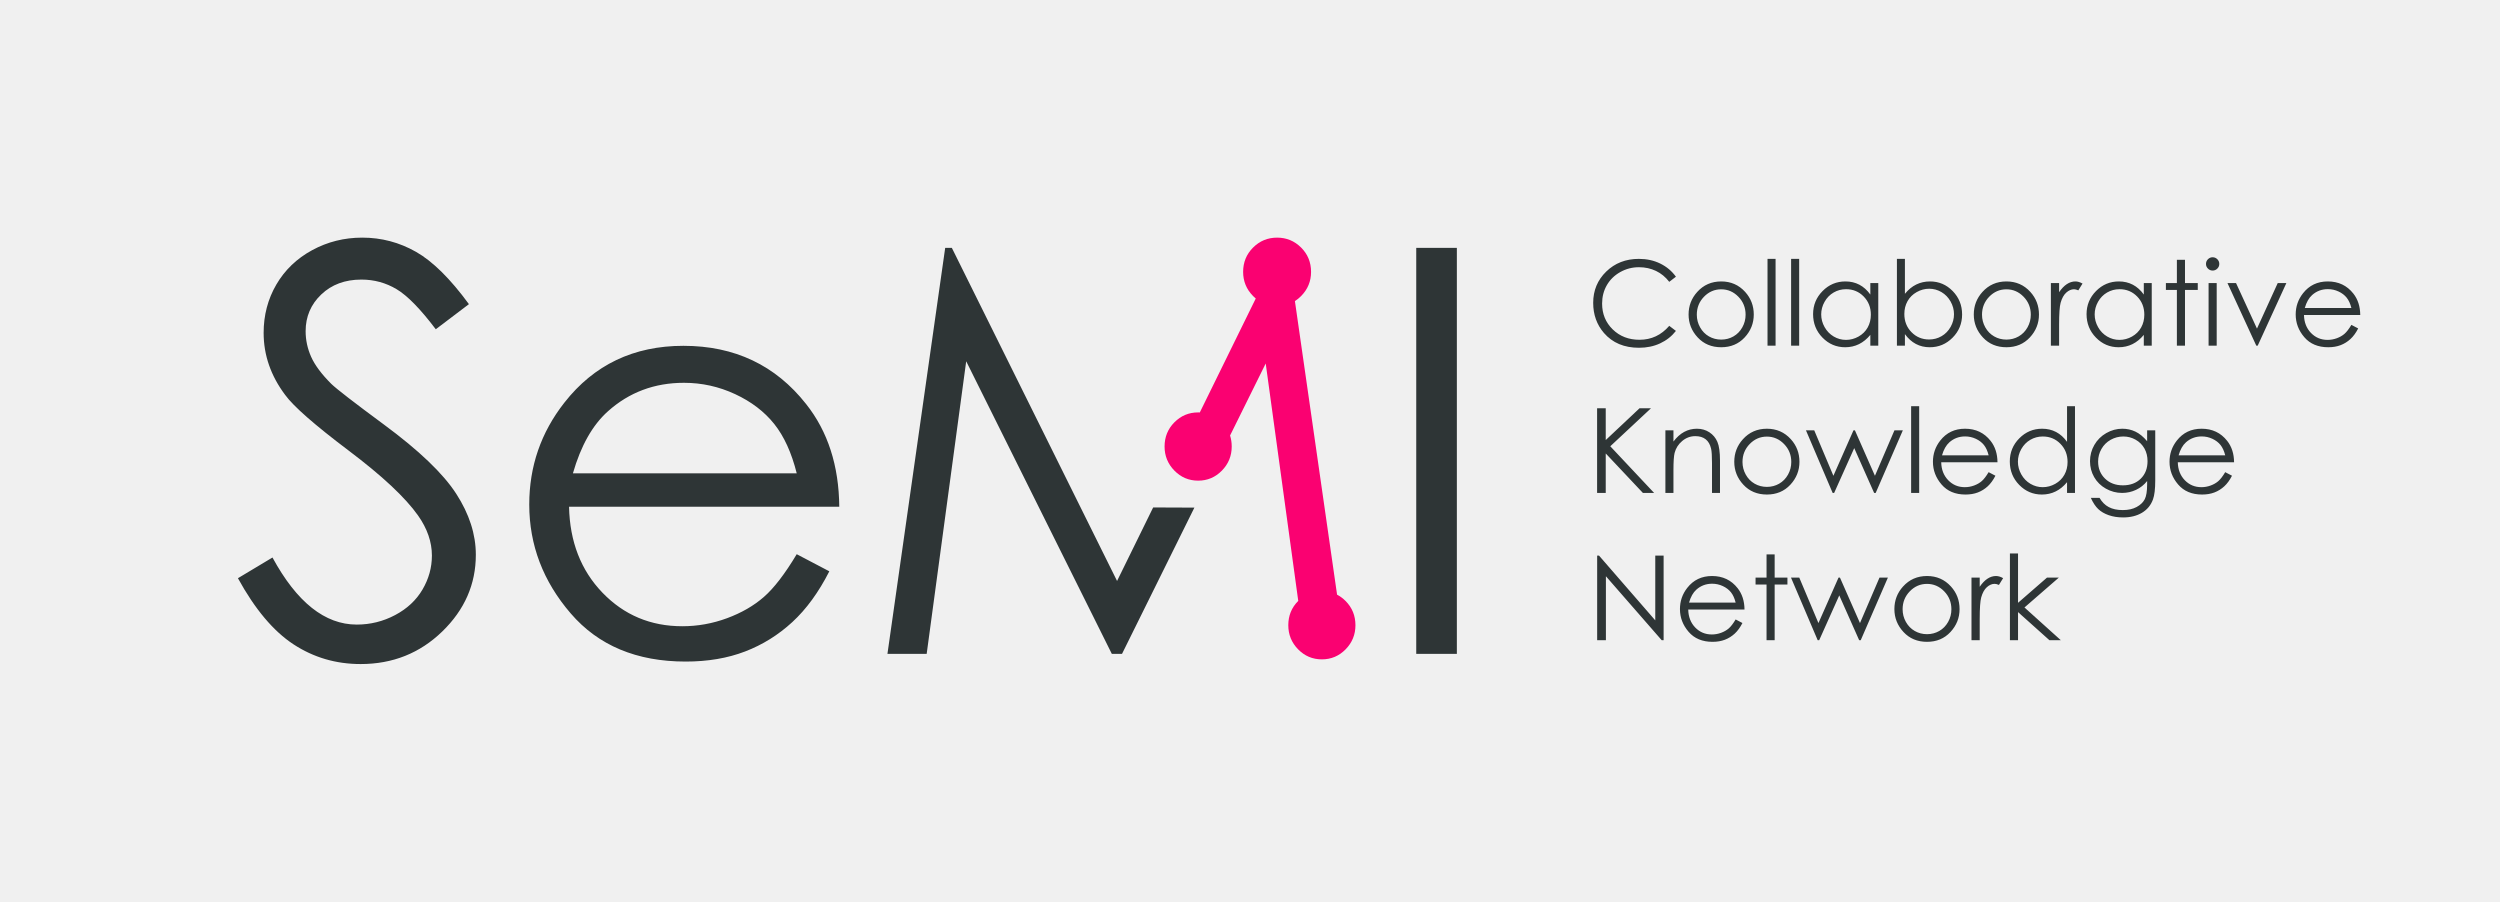
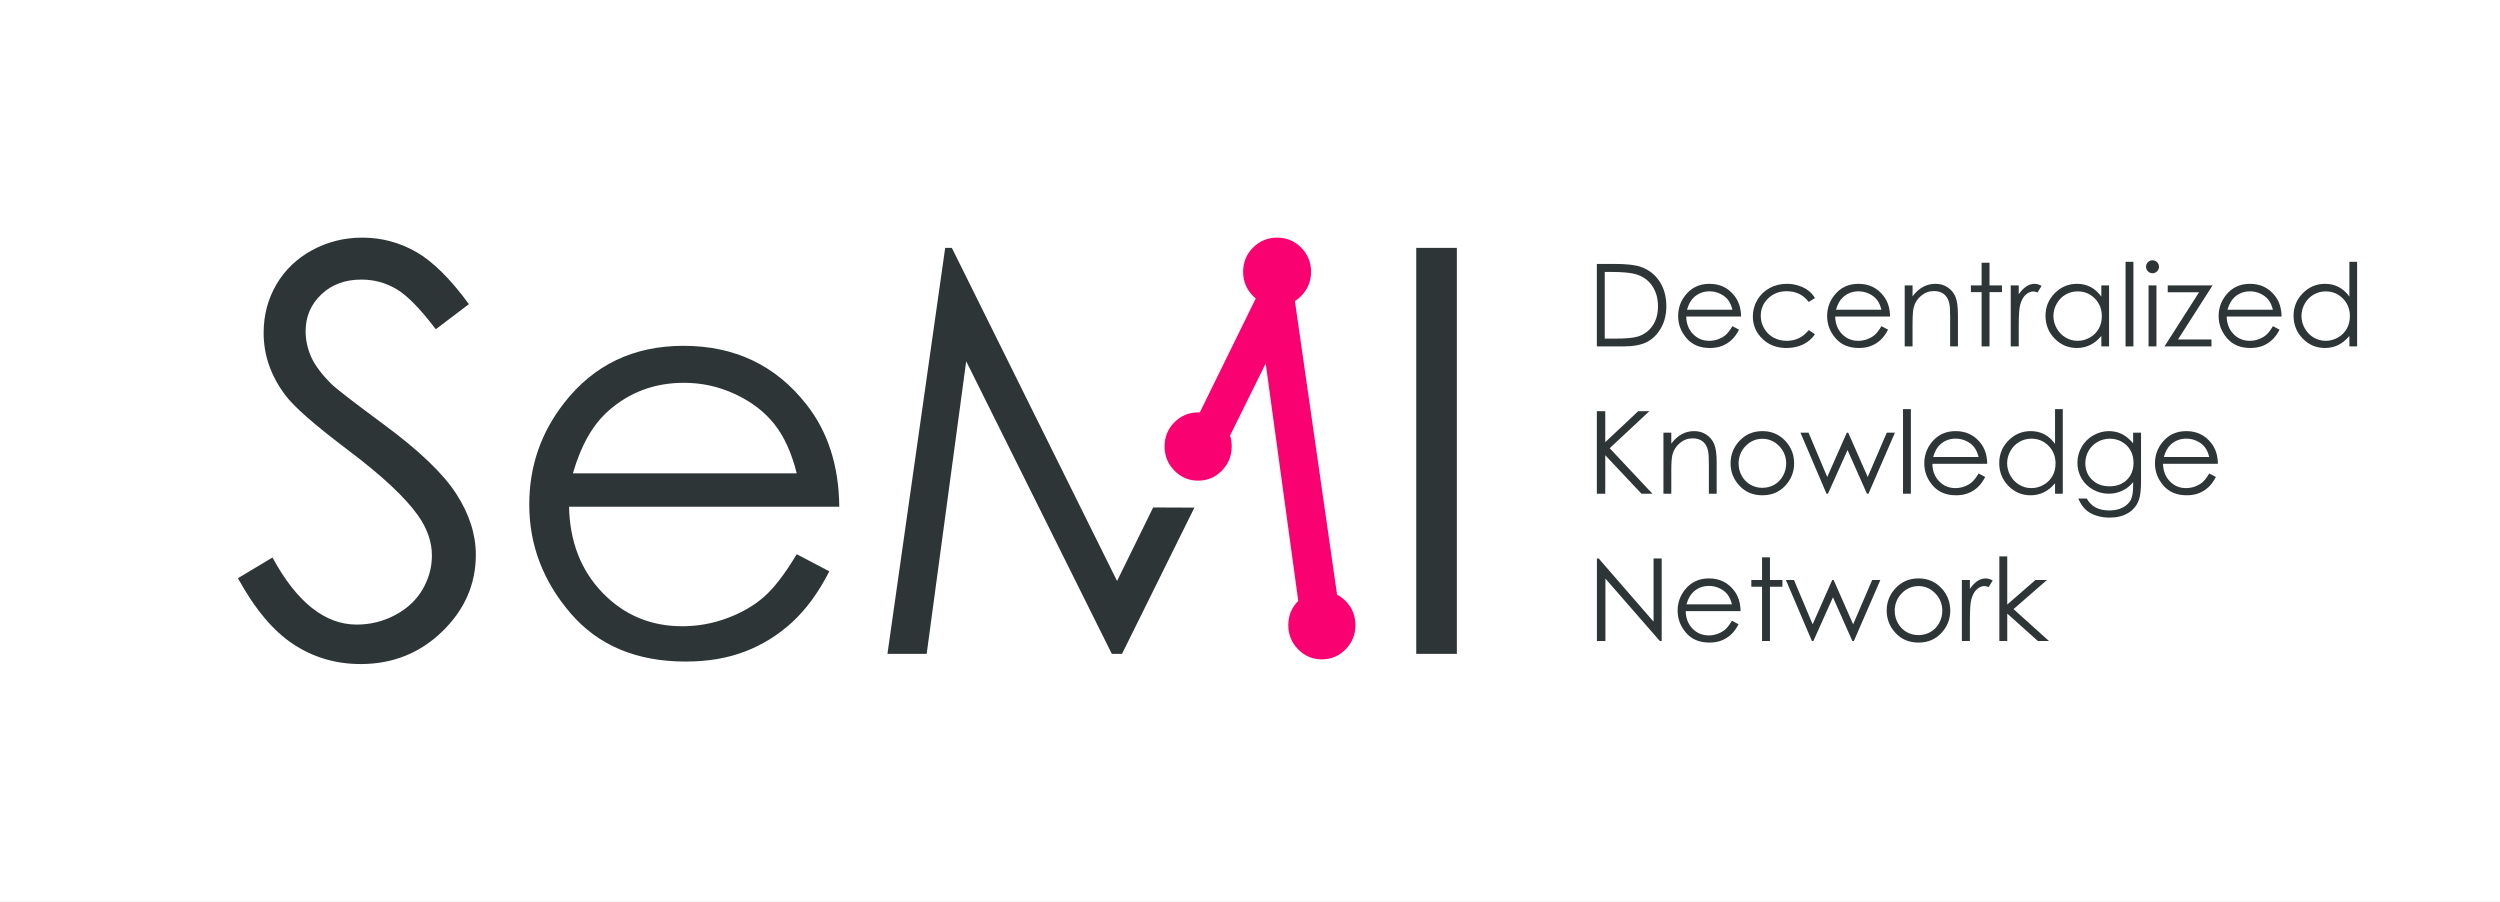
<svg xmlns="http://www.w3.org/2000/svg" width="1273" height="459" viewBox="0 0 1273 459">
  <g fill="none" fill-rule="evenodd">
-     <rect width="1273" height="459" fill="none" />
-     <path fill="#2E3536" d="M45.381,25.902 L41.982,28.51 C40.107,26.068 37.856,24.218 35.229,22.958 C32.603,21.698 29.717,21.068 26.572,21.068 C23.135,21.068 19.951,21.894 17.021,23.544 C14.092,25.194 11.821,27.411 10.21,30.194 C8.599,32.978 7.793,36.107 7.793,39.584 C7.793,44.838 9.595,49.223 13.198,52.738 C16.802,56.254 21.348,58.012 26.836,58.012 C32.871,58.012 37.92,55.648 41.982,50.922 L45.381,53.5 C43.232,56.234 40.552,58.349 37.339,59.843 C34.126,61.337 30.537,62.084 26.572,62.084 C19.033,62.084 13.086,59.574 8.73,54.555 C5.078,50.316 3.252,45.199 3.252,39.203 C3.252,32.894 5.464,27.587 9.888,23.28 C14.312,18.974 19.853,16.82 26.514,16.82 C30.537,16.82 34.17,17.616 37.412,19.208 C40.654,20.8 43.311,23.031 45.381,25.902 Z M68.438,28.305 C73.34,28.305 77.402,30.082 80.625,33.637 C83.555,36.879 85.02,40.717 85.02,45.15 C85.02,49.604 83.472,53.495 80.376,56.825 C77.28,60.155 73.301,61.82 68.438,61.82 C63.555,61.82 59.565,60.155 56.47,56.825 C53.374,53.495 51.826,49.604 51.826,45.15 C51.826,40.736 53.291,36.908 56.221,33.666 C59.443,30.092 63.516,28.305 68.438,28.305 Z M68.438,32.318 C65.039,32.318 62.119,33.578 59.678,36.098 C57.236,38.617 56.016,41.664 56.016,45.238 C56.016,47.543 56.572,49.691 57.686,51.684 C58.799,53.676 60.303,55.214 62.197,56.298 C64.092,57.382 66.172,57.924 68.438,57.924 C70.703,57.924 72.783,57.382 74.678,56.298 C76.572,55.214 78.076,53.676 79.189,51.684 C80.303,49.691 80.859,47.543 80.859,45.238 C80.859,41.664 79.634,38.617 77.183,36.098 C74.731,33.578 71.816,32.318 68.438,32.318 Z M92.021,16.82 L96.123,16.82 L96.123,61 L92.021,61 L92.021,16.82 Z M104.033,16.82 L108.135,16.82 L108.135,61 L104.033,61 L104.033,16.82 Z M148.418,29.125 L148.418,61 L144.375,61 L144.375,55.521 C142.656,57.611 140.728,59.184 138.589,60.238 C136.45,61.293 134.111,61.82 131.572,61.82 C127.061,61.82 123.208,60.185 120.015,56.913 C116.821,53.642 115.225,49.662 115.225,44.975 C115.225,40.385 116.836,36.459 120.059,33.197 C123.281,29.936 127.158,28.305 131.689,28.305 C134.307,28.305 136.675,28.861 138.794,29.975 C140.913,31.088 142.773,32.758 144.375,34.984 L144.375,29.125 L148.418,29.125 Z M132.012,32.26 C129.727,32.26 127.617,32.821 125.684,33.944 C123.75,35.067 122.212,36.645 121.069,38.676 C119.927,40.707 119.355,42.855 119.355,45.121 C119.355,47.367 119.932,49.516 121.084,51.566 C122.236,53.617 123.784,55.214 125.728,56.356 C127.671,57.499 129.756,58.07 131.982,58.07 C134.229,58.07 136.357,57.504 138.369,56.371 C140.381,55.238 141.929,53.705 143.013,51.771 C144.097,49.838 144.639,47.66 144.639,45.238 C144.639,41.547 143.423,38.461 140.991,35.98 C138.56,33.5 135.566,32.26 132.012,32.26 Z M157.91,61 L157.91,16.82 L161.982,16.82 L161.982,34.604 C163.701,32.494 165.625,30.917 167.754,29.872 C169.883,28.827 172.217,28.305 174.756,28.305 C179.268,28.305 183.12,29.94 186.313,33.212 C189.507,36.483 191.104,40.453 191.104,45.121 C191.104,49.73 189.492,53.666 186.27,56.928 C183.047,60.189 179.17,61.82 174.639,61.82 C172.041,61.82 169.688,61.264 167.578,60.15 C165.469,59.037 163.604,57.367 161.982,55.141 L161.982,61 L157.91,61 Z M174.316,57.865 C176.602,57.865 178.711,57.304 180.645,56.181 C182.578,55.058 184.116,53.48 185.259,51.449 C186.401,49.418 186.973,47.27 186.973,45.004 C186.973,42.738 186.396,40.58 185.244,38.529 C184.092,36.479 182.544,34.882 180.601,33.739 C178.657,32.597 176.582,32.025 174.375,32.025 C172.129,32.025 169.995,32.597 167.974,33.739 C165.952,34.882 164.399,36.42 163.315,38.354 C162.231,40.287 161.689,42.465 161.689,44.887 C161.689,48.578 162.905,51.664 165.337,54.145 C167.769,56.625 170.762,57.865 174.316,57.865 Z M213.662,28.305 C218.564,28.305 222.627,30.082 225.85,33.637 C228.779,36.879 230.244,40.717 230.244,45.15 C230.244,49.604 228.696,53.495 225.601,56.825 C222.505,60.155 218.525,61.82 213.662,61.82 C208.779,61.82 204.79,60.155 201.694,56.825 C198.599,53.495 197.051,49.604 197.051,45.15 C197.051,40.736 198.516,36.908 201.445,33.666 C204.668,30.092 208.74,28.305 213.662,28.305 Z M213.662,32.318 C210.264,32.318 207.344,33.578 204.902,36.098 C202.461,38.617 201.24,41.664 201.24,45.238 C201.24,47.543 201.797,49.691 202.91,51.684 C204.023,53.676 205.527,55.214 207.422,56.298 C209.316,57.382 211.396,57.924 213.662,57.924 C215.928,57.924 218.008,57.382 219.902,56.298 C221.797,55.214 223.301,53.676 224.414,51.684 C225.527,49.691 226.084,47.543 226.084,45.238 C226.084,41.664 224.858,38.617 222.407,36.098 C219.956,33.578 217.041,32.318 213.662,32.318 Z M236.309,29.125 L240.498,29.125 L240.498,33.783 C241.748,31.947 243.066,30.575 244.453,29.667 C245.84,28.759 247.285,28.305 248.789,28.305 C249.922,28.305 251.133,28.666 252.422,29.389 L250.283,32.846 C249.424,32.475 248.701,32.289 248.115,32.289 C246.748,32.289 245.43,32.851 244.16,33.974 C242.891,35.097 241.924,36.84 241.26,39.203 C240.752,41.02 240.498,44.691 240.498,50.219 L240.498,61 L236.309,61 L236.309,29.125 Z M287.666,29.125 L287.666,61 L283.623,61 L283.623,55.521 C281.904,57.611 279.976,59.184 277.837,60.238 C275.698,61.293 273.359,61.82 270.82,61.82 C266.309,61.82 262.456,60.185 259.263,56.913 C256.069,53.642 254.473,49.662 254.473,44.975 C254.473,40.385 256.084,36.459 259.307,33.197 C262.529,29.936 266.406,28.305 270.938,28.305 C273.555,28.305 275.923,28.861 278.042,29.975 C280.161,31.088 282.021,32.758 283.623,34.984 L283.623,29.125 L287.666,29.125 Z M271.26,32.26 C268.975,32.26 266.865,32.821 264.932,33.944 C262.998,35.067 261.46,36.645 260.317,38.676 C259.175,40.707 258.604,42.855 258.604,45.121 C258.604,47.367 259.18,49.516 260.332,51.566 C261.484,53.617 263.032,55.214 264.976,56.356 C266.919,57.499 269.004,58.07 271.23,58.07 C273.477,58.07 275.605,57.504 277.617,56.371 C279.629,55.238 281.177,53.705 282.261,51.771 C283.345,49.838 283.887,47.66 283.887,45.238 C283.887,41.547 282.671,38.461 280.239,35.98 C277.808,33.5 274.814,32.26 271.26,32.26 Z M300.469,17.289 L304.6,17.289 L304.6,29.125 L311.104,29.125 L311.104,32.641 L304.6,32.641 L304.6,61 L300.469,61 L300.469,32.641 L294.873,32.641 L294.873,29.125 L300.469,29.125 L300.469,17.289 Z M318.662,16 C319.6,16 320.4,16.332 321.064,16.996 C321.729,17.66 322.061,18.461 322.061,19.398 C322.061,20.316 321.729,21.107 321.064,21.771 C320.4,22.436 319.6,22.768 318.662,22.768 C317.744,22.768 316.953,22.436 316.289,21.771 C315.625,21.107 315.293,20.316 315.293,19.398 C315.293,18.461 315.625,17.66 316.289,16.996 C316.953,16.332 317.744,16 318.662,16 Z M316.611,29.125 L320.742,29.125 L320.742,61 L316.611,61 L316.611,29.125 Z M326.221,29.125 L330.586,29.125 L341.25,52.328 L351.826,29.125 L356.221,29.125 L341.631,61 L340.898,61 L326.221,29.125 Z M389.326,50.424 L392.783,52.24 C391.65,54.467 390.342,56.264 388.857,57.631 C387.373,58.998 385.703,60.038 383.848,60.751 C381.992,61.464 379.893,61.82 377.549,61.82 C372.353,61.82 368.291,60.116 365.361,56.708 C362.432,53.3 360.967,49.447 360.967,45.15 C360.967,41.107 362.207,37.504 364.688,34.34 C367.832,30.316 372.041,28.305 377.314,28.305 C382.744,28.305 387.08,30.365 390.322,34.486 C392.627,37.396 393.799,41.029 393.838,45.385 L365.186,45.385 C365.264,49.096 366.445,52.138 368.73,54.511 C371.016,56.884 373.838,58.07 377.197,58.07 C378.818,58.07 380.396,57.787 381.929,57.221 C383.462,56.654 384.766,55.902 385.84,54.965 C386.914,54.027 388.076,52.514 389.326,50.424 Z M389.326,41.84 C388.779,39.652 387.983,37.904 386.938,36.596 C385.894,35.287 384.512,34.232 382.793,33.432 C381.074,32.631 379.268,32.23 377.373,32.23 C374.248,32.23 371.563,33.236 369.316,35.248 C367.676,36.713 366.436,38.91 365.596,41.84 L389.326,41.84 Z M5.244,92.904 L9.639,92.904 L9.639,109.076 L26.836,92.904 L32.666,92.904 L11.953,112.24 L34.277,136 L28.564,136 L9.639,115.902 L9.639,136 L5.244,136 L5.244,92.904 Z M40.02,104.125 L44.121,104.125 L44.121,109.838 C45.762,107.65 47.578,106.015 49.57,104.931 C51.563,103.847 53.73,103.305 56.074,103.305 C58.457,103.305 60.571,103.91 62.417,105.121 C64.263,106.332 65.625,107.963 66.504,110.014 C67.383,112.064 67.822,115.258 67.822,119.594 L67.822,136 L63.75,136 L63.75,120.795 C63.75,117.123 63.594,114.672 63.281,113.441 C62.793,111.332 61.875,109.745 60.527,108.681 C59.18,107.616 57.422,107.084 55.254,107.084 C52.773,107.084 50.552,107.904 48.589,109.545 C46.626,111.186 45.332,113.217 44.707,115.639 C44.316,117.221 44.121,120.111 44.121,124.311 L44.121,136 L40.02,136 L40.02,104.125 Z M91.699,103.305 C96.602,103.305 100.664,105.082 103.887,108.637 C106.816,111.879 108.281,115.717 108.281,120.15 C108.281,124.604 106.733,128.495 103.638,131.825 C100.542,135.155 96.563,136.82 91.699,136.82 C86.816,136.82 82.827,135.155 79.731,131.825 C76.636,128.495 75.088,124.604 75.088,120.15 C75.088,115.736 76.553,111.908 79.482,108.666 C82.705,105.092 86.777,103.305 91.699,103.305 Z M91.699,107.318 C88.301,107.318 85.381,108.578 82.939,111.098 C80.498,113.617 79.277,116.664 79.277,120.238 C79.277,122.543 79.834,124.691 80.947,126.684 C82.061,128.676 83.564,130.214 85.459,131.298 C87.354,132.382 89.434,132.924 91.699,132.924 C93.965,132.924 96.045,132.382 97.939,131.298 C99.834,130.214 101.338,128.676 102.451,126.684 C103.564,124.691 104.121,122.543 104.121,120.238 C104.121,116.664 102.896,113.617 100.444,111.098 C97.993,108.578 95.078,107.318 91.699,107.318 Z M111.592,104.125 L115.811,104.125 L125.566,127.27 L135.791,104.125 L136.523,104.125 L146.719,127.27 L156.65,104.125 L160.928,104.125 L147.1,136 L146.309,136 L136.172,113.178 L125.947,136 L125.186,136 L111.592,104.125 Z M165.146,91.82 L169.248,91.82 L169.248,136 L165.146,136 L165.146,91.82 Z M204.609,125.424 L208.066,127.24 C206.934,129.467 205.625,131.264 204.141,132.631 C202.656,133.998 200.986,135.038 199.131,135.751 C197.275,136.464 195.176,136.82 192.832,136.82 C187.637,136.82 183.574,135.116 180.645,131.708 C177.715,128.3 176.25,124.447 176.25,120.15 C176.25,116.107 177.49,112.504 179.971,109.34 C183.115,105.316 187.324,103.305 192.598,103.305 C198.027,103.305 202.363,105.365 205.605,109.486 C207.91,112.396 209.082,116.029 209.121,120.385 L180.469,120.385 C180.547,124.096 181.729,127.138 184.014,129.511 C186.299,131.884 189.121,133.07 192.48,133.07 C194.102,133.07 195.679,132.787 197.212,132.221 C198.745,131.654 200.049,130.902 201.123,129.965 C202.197,129.027 203.359,127.514 204.609,125.424 Z M204.609,116.84 C204.062,114.652 203.267,112.904 202.222,111.596 C201.177,110.287 199.795,109.232 198.076,108.432 C196.357,107.631 194.551,107.23 192.656,107.23 C189.531,107.23 186.846,108.236 184.6,110.248 C182.959,111.713 181.719,113.91 180.879,116.84 L204.609,116.84 Z M248.584,91.82 L248.584,136 L244.541,136 L244.541,130.521 C242.822,132.611 240.894,134.184 238.755,135.238 C236.616,136.293 234.277,136.82 231.738,136.82 C227.227,136.82 223.374,135.185 220.181,131.913 C216.987,128.642 215.391,124.662 215.391,119.975 C215.391,115.385 217.002,111.459 220.225,108.197 C223.447,104.936 227.324,103.305 231.855,103.305 C234.473,103.305 236.841,103.861 238.96,104.975 C241.079,106.088 242.939,107.758 244.541,109.984 L244.541,91.82 L248.584,91.82 Z M232.178,107.26 C229.893,107.26 227.783,107.821 225.85,108.944 C223.916,110.067 222.378,111.645 221.235,113.676 C220.093,115.707 219.521,117.855 219.521,120.121 C219.521,122.367 220.098,124.516 221.25,126.566 C222.402,128.617 223.95,130.214 225.894,131.356 C227.837,132.499 229.922,133.07 232.148,133.07 C234.395,133.07 236.523,132.504 238.535,131.371 C240.547,130.238 242.095,128.705 243.179,126.771 C244.263,124.838 244.805,122.66 244.805,120.238 C244.805,116.547 243.589,113.461 241.157,110.98 C238.726,108.5 235.732,107.26 232.178,107.26 Z M285.322,104.125 L289.453,104.125 L289.453,129.525 C289.453,133.998 289.063,137.27 288.281,139.34 C287.207,142.27 285.342,144.525 282.686,146.107 C280.029,147.689 276.836,148.48 273.105,148.48 C270.371,148.48 267.915,148.095 265.737,147.323 C263.56,146.552 261.787,145.517 260.42,144.218 C259.053,142.919 257.793,141.02 256.641,138.52 L261.094,138.52 C262.305,140.629 263.867,142.191 265.781,143.207 C267.695,144.223 270.068,144.73 272.9,144.73 C275.693,144.73 278.052,144.208 279.976,143.163 C281.899,142.118 283.271,140.805 284.092,139.223 C284.912,137.641 285.322,135.092 285.322,131.576 L285.322,129.936 C283.779,131.889 281.895,133.388 279.668,134.433 C277.441,135.478 275.078,136 272.578,136 C269.648,136 266.895,135.272 264.316,133.817 C261.738,132.362 259.746,130.404 258.34,127.943 C256.934,125.482 256.23,122.777 256.23,119.828 C256.23,116.879 256.963,114.13 258.428,111.581 C259.893,109.032 261.919,107.016 264.507,105.531 C267.095,104.047 269.824,103.305 272.695,103.305 C275.078,103.305 277.3,103.798 279.36,104.784 C281.421,105.771 283.408,107.396 285.322,109.662 L285.322,104.125 Z M273.223,107.26 C270.898,107.26 268.74,107.821 266.748,108.944 C264.756,110.067 263.193,111.62 262.061,113.603 C260.928,115.585 260.361,117.729 260.361,120.033 C260.361,123.529 261.533,126.42 263.877,128.705 C266.221,130.99 269.258,132.133 272.988,132.133 C276.758,132.133 279.79,131 282.085,128.734 C284.38,126.469 285.527,123.49 285.527,119.799 C285.527,117.396 285,115.253 283.945,113.368 C282.891,111.483 281.396,109.994 279.463,108.9 C277.529,107.807 275.449,107.26 273.223,107.26 Z M325.078,125.424 L328.535,127.24 C327.402,129.467 326.094,131.264 324.609,132.631 C323.125,133.998 321.455,135.038 319.6,135.751 C317.744,136.464 315.645,136.82 313.301,136.82 C308.105,136.82 304.043,135.116 301.113,131.708 C298.184,128.3 296.719,124.447 296.719,120.15 C296.719,116.107 297.959,112.504 300.439,109.34 C303.584,105.316 307.793,103.305 313.066,103.305 C318.496,103.305 322.832,105.365 326.074,109.486 C328.379,112.396 329.551,116.029 329.59,120.385 L300.938,120.385 C301.016,124.096 302.197,127.138 304.482,129.511 C306.768,131.884 309.59,133.07 312.949,133.07 C314.57,133.07 316.147,132.787 317.681,132.221 C319.214,131.654 320.518,130.902 321.592,129.965 C322.666,129.027 323.828,127.514 325.078,125.424 Z M325.078,116.84 C324.531,114.652 323.735,112.904 322.69,111.596 C321.646,110.287 320.264,109.232 318.545,108.432 C316.826,107.631 315.02,107.23 313.125,107.23 C310,107.23 307.314,108.236 305.068,110.248 C303.428,111.713 302.188,113.91 301.348,116.84 L325.078,116.84 Z M5.273,211 L5.273,167.904 L6.211,167.904 L34.863,200.893 L34.863,167.904 L39.111,167.904 L39.111,211 L38.145,211 L9.727,178.422 L9.727,211 L5.273,211 Z M75.791,200.424 L79.248,202.24 C78.115,204.467 76.807,206.264 75.322,207.631 C73.838,208.998 72.168,210.038 70.312,210.751 C68.457,211.464 66.357,211.82 64.014,211.82 C58.818,211.82 54.756,210.116 51.826,206.708 C48.896,203.3 47.432,199.447 47.432,195.15 C47.432,191.107 48.672,187.504 51.152,184.34 C54.297,180.316 58.506,178.305 63.779,178.305 C69.209,178.305 73.545,180.365 76.787,184.486 C79.092,187.396 80.264,191.029 80.303,195.385 L51.65,195.385 C51.729,199.096 52.91,202.138 55.195,204.511 C57.48,206.884 60.303,208.07 63.662,208.07 C65.283,208.07 66.86,207.787 68.394,207.221 C69.927,206.654 71.23,205.902 72.305,204.965 C73.379,204.027 74.541,202.514 75.791,200.424 Z M75.791,191.84 C75.244,189.652 74.448,187.904 73.403,186.596 C72.358,185.287 70.977,184.232 69.258,183.432 C67.539,182.631 65.732,182.23 63.838,182.23 C60.713,182.23 58.027,183.236 55.781,185.248 C54.141,186.713 52.9,188.91 52.061,191.84 L75.791,191.84 Z M91.523,167.289 L95.654,167.289 L95.654,179.125 L102.158,179.125 L102.158,182.641 L95.654,182.641 L95.654,211 L91.523,211 L91.523,182.641 L85.928,182.641 L85.928,179.125 L91.523,179.125 L91.523,167.289 Z M103.975,179.125 L108.193,179.125 L117.949,202.27 L128.174,179.125 L128.906,179.125 L139.102,202.27 L149.033,179.125 L153.311,179.125 L139.482,211 L138.691,211 L128.555,188.178 L118.33,211 L117.568,211 L103.975,179.125 Z M173.232,178.305 C178.135,178.305 182.197,180.082 185.42,183.637 C188.35,186.879 189.814,190.717 189.814,195.15 C189.814,199.604 188.267,203.495 185.171,206.825 C182.075,210.155 178.096,211.82 173.232,211.82 C168.35,211.82 164.36,210.155 161.265,206.825 C158.169,203.495 156.621,199.604 156.621,195.15 C156.621,190.736 158.086,186.908 161.016,183.666 C164.238,180.092 168.311,178.305 173.232,178.305 Z M173.232,182.318 C169.834,182.318 166.914,183.578 164.473,186.098 C162.031,188.617 160.811,191.664 160.811,195.238 C160.811,197.543 161.367,199.691 162.48,201.684 C163.594,203.676 165.098,205.214 166.992,206.298 C168.887,207.382 170.967,207.924 173.232,207.924 C175.498,207.924 177.578,207.382 179.473,206.298 C181.367,205.214 182.871,203.676 183.984,201.684 C185.098,199.691 185.654,197.543 185.654,195.238 C185.654,191.664 184.429,188.617 181.978,186.098 C179.526,183.578 176.611,182.318 173.232,182.318 Z M195.879,179.125 L200.068,179.125 L200.068,183.783 C201.318,181.947 202.637,180.575 204.023,179.667 C205.41,178.759 206.855,178.305 208.359,178.305 C209.492,178.305 210.703,178.666 211.992,179.389 L209.854,182.846 C208.994,182.475 208.271,182.289 207.686,182.289 C206.318,182.289 205,182.851 203.73,183.974 C202.461,185.097 201.494,186.84 200.83,189.203 C200.322,191.02 200.068,194.691 200.068,200.219 L200.068,211 L195.879,211 L195.879,179.125 Z M215.449,166.82 L219.58,166.82 L219.58,191.957 L234.316,179.125 L240.352,179.125 L222.861,194.33 L241.377,211 L235.576,211 L219.58,196.674 L219.58,211 L215.449,211 L215.449,166.82 Z" transform="translate(808 115)" />
+     <rect width="1273" height="459" fill="#FFF" />
+     <path fill="#2E3536" d="M5.113,60.4 L5.113,18.382 L13.825,18.382 C20.109,18.382 24.67,18.886 27.508,19.896 C31.583,21.324 34.768,23.799 37.062,27.322 C39.357,30.845 40.504,35.044 40.504,39.919 C40.504,44.128 39.595,47.832 37.776,51.031 C35.958,54.23 33.597,56.591 30.693,58.115 C27.788,59.638 23.718,60.4 18.481,60.4 L5.113,60.4 Z M9.141,56.43 L13.997,56.43 C19.805,56.43 23.832,56.068 26.079,55.344 C29.24,54.316 31.726,52.464 33.535,49.788 C35.344,47.113 36.248,43.842 36.248,39.976 C36.248,35.92 35.268,32.454 33.306,29.579 C31.345,26.703 28.612,24.733 25.108,23.666 C22.48,22.866 18.148,22.466 12.111,22.466 L9.141,22.466 L9.141,56.43 Z M74.153,50.088 L77.524,51.859 C76.419,54.03 75.144,55.782 73.696,57.115 C72.249,58.448 70.621,59.462 68.812,60.157 C67.003,60.852 64.956,61.2 62.67,61.2 C57.605,61.2 53.644,59.538 50.788,56.215 C47.931,52.892 46.503,49.136 46.503,44.947 C46.503,41.005 47.712,37.491 50.131,34.406 C53.197,30.483 57.3,28.522 62.442,28.522 C67.736,28.522 71.963,30.531 75.125,34.549 C77.372,37.387 78.514,40.929 78.552,45.175 L50.616,45.175 C50.692,48.793 51.844,51.759 54.073,54.073 C56.301,56.387 59.052,57.544 62.328,57.544 C63.908,57.544 65.446,57.267 66.941,56.715 C68.436,56.163 69.707,55.43 70.754,54.516 C71.802,53.602 72.935,52.126 74.153,50.088 Z M74.153,41.719 C73.62,39.586 72.844,37.882 71.825,36.606 C70.807,35.33 69.459,34.302 67.783,33.521 C66.108,32.74 64.346,32.35 62.499,32.35 C59.452,32.35 56.834,33.33 54.644,35.292 C53.044,36.72 51.835,38.862 51.016,41.719 L74.153,41.719 Z M116.172,35.777 L113.001,37.748 C110.259,34.111 106.517,32.293 101.775,32.293 C97.986,32.293 94.839,33.511 92.335,35.949 C89.83,38.386 88.578,41.347 88.578,44.832 C88.578,47.098 89.154,49.231 90.307,51.231 C91.459,53.23 93.039,54.782 95.048,55.887 C97.057,56.991 99.309,57.544 101.804,57.544 C106.374,57.544 110.106,55.725 113.001,52.088 L116.172,54.173 C114.686,56.401 112.692,58.129 110.187,59.357 C107.683,60.586 104.832,61.2 101.632,61.2 C96.719,61.2 92.644,59.638 89.407,56.515 C86.169,53.392 84.551,49.593 84.551,45.118 C84.551,42.109 85.308,39.315 86.822,36.734 C88.336,34.154 90.416,32.14 93.063,30.693 C95.71,29.246 98.671,28.522 101.947,28.522 C104.003,28.522 105.988,28.836 107.902,29.465 C109.816,30.093 111.439,30.912 112.772,31.921 C114.105,32.931 115.239,34.216 116.172,35.777 Z M150.021,50.088 L153.391,51.859 C152.287,54.03 151.011,55.782 149.563,57.115 C148.116,58.448 146.488,59.462 144.679,60.157 C142.87,60.852 140.823,61.2 138.538,61.2 C133.472,61.2 129.511,59.538 126.655,56.215 C123.798,52.892 122.37,49.136 122.37,44.947 C122.37,41.005 123.579,37.491 125.998,34.406 C129.064,30.483 133.167,28.522 138.309,28.522 C143.603,28.522 147.831,30.531 150.992,34.549 C153.239,37.387 154.381,40.929 154.419,45.175 L126.483,45.175 C126.56,48.793 127.712,51.759 129.94,54.073 C132.168,56.387 134.919,57.544 138.195,57.544 C139.775,57.544 141.313,57.267 142.808,56.715 C144.303,56.163 145.574,55.43 146.621,54.516 C147.669,53.602 148.802,52.126 150.021,50.088 Z M150.021,41.719 C149.487,39.586 148.711,37.882 147.693,36.606 C146.674,35.33 145.326,34.302 143.651,33.521 C141.975,32.74 140.213,32.35 138.366,32.35 C135.319,32.35 132.701,33.33 130.511,35.292 C128.911,36.72 127.702,38.862 126.883,41.719 L150.021,41.719 Z M161.875,29.322 L165.874,29.322 L165.874,34.892 C167.473,32.759 169.244,31.164 171.187,30.107 C173.129,29.051 175.243,28.522 177.528,28.522 C179.851,28.522 181.913,29.112 183.712,30.293 C185.512,31.474 186.84,33.064 187.697,35.063 C188.554,37.063 188.982,40.176 188.982,44.404 L188.982,60.4 L185.012,60.4 L185.012,45.575 C185.012,41.995 184.86,39.605 184.555,38.405 C184.079,36.349 183.184,34.801 181.87,33.764 C180.556,32.726 178.842,32.207 176.728,32.207 C174.31,32.207 172.144,33.007 170.23,34.606 C168.316,36.206 167.054,38.186 166.445,40.548 C166.064,42.09 165.874,44.909 165.874,49.003 L165.874,60.4 L161.875,60.4 L161.875,29.322 Z M201.037,17.782 L205.064,17.782 L205.064,29.322 L211.406,29.322 L211.406,32.75 L205.064,32.75 L205.064,60.4 L201.037,60.4 L201.037,32.75 L195.581,32.75 L195.581,29.322 L201.037,29.322 L201.037,17.782 Z M215.862,29.322 L219.946,29.322 L219.946,33.864 C221.165,32.074 222.45,30.736 223.802,29.85 C225.155,28.965 226.564,28.522 228.03,28.522 C229.135,28.522 230.315,28.874 231.572,29.579 L229.487,32.95 C228.649,32.588 227.944,32.407 227.373,32.407 C226.04,32.407 224.755,32.954 223.517,34.049 C222.279,35.144 221.336,36.844 220.689,39.148 C220.194,40.919 219.946,44.499 219.946,49.888 L219.946,60.4 L215.862,60.4 L215.862,29.322 Z M265.935,29.322 L265.935,60.4 L261.993,60.4 L261.993,55.058 C260.317,57.096 258.437,58.629 256.352,59.657 C254.266,60.686 251.986,61.2 249.51,61.2 C245.112,61.2 241.355,59.605 238.242,56.415 C235.128,53.226 233.572,49.346 233.572,44.775 C233.572,40.3 235.143,36.473 238.285,33.292 C241.427,30.112 245.207,28.522 249.625,28.522 C252.177,28.522 254.485,29.065 256.552,30.15 C258.618,31.236 260.432,32.864 261.993,35.035 L261.993,29.322 L265.935,29.322 Z M249.939,32.378 C247.711,32.378 245.654,32.926 243.769,34.021 C241.884,35.116 240.384,36.653 239.27,38.634 C238.156,40.614 237.599,42.709 237.599,44.918 C237.599,47.108 238.161,49.203 239.284,51.202 C240.408,53.202 241.917,54.759 243.812,55.873 C245.707,56.987 247.739,57.544 249.91,57.544 C252.1,57.544 254.176,56.991 256.137,55.887 C258.099,54.782 259.608,53.287 260.665,51.402 C261.722,49.517 262.25,47.394 262.25,45.032 C262.25,41.433 261.065,38.424 258.694,36.006 C256.323,33.587 253.405,32.378 249.939,32.378 Z M274.333,17.325 L278.332,17.325 L278.332,60.4 L274.333,60.4 L274.333,17.325 Z M288.044,16.525 C288.958,16.525 289.739,16.849 290.386,17.496 C291.034,18.144 291.357,18.924 291.357,19.838 C291.357,20.734 291.034,21.505 290.386,22.152 C289.739,22.8 288.958,23.123 288.044,23.123 C287.149,23.123 286.378,22.8 285.73,22.152 C285.083,21.505 284.759,20.734 284.759,19.838 C284.759,18.924 285.083,18.144 285.73,17.496 C286.378,16.849 287.149,16.525 288.044,16.525 Z M286.044,29.322 L290.072,29.322 L290.072,60.4 L286.044,60.4 L286.044,29.322 Z M295.813,29.322 L318.636,29.322 L301.041,56.858 L318.065,56.858 L318.065,60.4 L294.157,60.4 L311.752,32.835 L295.813,32.835 L295.813,29.322 Z M349.372,50.088 L352.742,51.859 C351.638,54.03 350.362,55.782 348.915,57.115 C347.468,58.448 345.839,59.462 344.03,60.157 C342.221,60.852 340.174,61.2 337.889,61.2 C332.823,61.2 328.863,59.538 326.006,56.215 C323.15,52.892 321.721,49.136 321.721,44.947 C321.721,41.005 322.931,37.491 325.349,34.406 C328.415,30.483 332.519,28.522 337.66,28.522 C342.954,28.522 347.182,30.531 350.343,34.549 C352.59,37.387 353.733,40.929 353.771,45.175 L325.835,45.175 C325.911,48.793 327.063,51.759 329.291,54.073 C331.519,56.387 334.271,57.544 337.546,57.544 C339.127,57.544 340.664,57.267 342.159,56.715 C343.654,56.163 344.925,55.43 345.973,54.516 C347.02,53.602 348.153,52.126 349.372,50.088 Z M349.372,41.719 C348.839,39.586 348.063,37.882 347.044,36.606 C346.025,35.33 344.678,34.302 343.002,33.521 C341.326,32.74 339.565,32.35 337.718,32.35 C334.671,32.35 332.052,33.33 329.862,35.292 C328.263,36.72 327.053,38.862 326.235,41.719 L349.372,41.719 Z M392.247,17.325 L392.247,60.4 L388.305,60.4 L388.305,55.058 C386.629,57.096 384.749,58.629 382.664,59.657 C380.578,60.686 378.298,61.2 375.823,61.2 C371.424,61.2 367.667,59.605 364.554,56.415 C361.44,53.226 359.884,49.346 359.884,44.775 C359.884,40.3 361.455,36.473 364.597,33.292 C367.739,30.112 371.519,28.522 375.937,28.522 C378.489,28.522 380.797,29.065 382.864,30.15 C384.93,31.236 386.744,32.864 388.305,35.035 L388.305,17.325 L392.247,17.325 Z M376.251,32.378 C374.023,32.378 371.966,32.926 370.081,34.021 C368.196,35.116 366.696,36.653 365.582,38.634 C364.468,40.614 363.911,42.709 363.911,44.918 C363.911,47.108 364.473,49.203 365.596,51.202 C366.72,53.202 368.229,54.759 370.124,55.873 C372.019,56.987 374.052,57.544 376.222,57.544 C378.412,57.544 380.488,56.991 382.449,55.887 C384.411,54.782 385.92,53.287 386.977,51.402 C388.034,49.517 388.562,47.394 388.562,45.032 C388.562,41.433 387.377,38.424 385.006,36.006 C382.635,33.587 379.717,32.378 376.251,32.378 Z M5.113,93.382 L9.398,93.382 L9.398,109.149 L26.165,93.382 L31.849,93.382 L11.654,112.234 L33.42,135.4 L27.85,135.4 L9.398,115.805 L9.398,135.4 L5.113,135.4 L5.113,93.382 Z M39.019,104.322 L43.018,104.322 L43.018,109.892 C44.618,107.759 46.389,106.164 48.331,105.107 C50.273,104.051 52.387,103.522 54.672,103.522 C56.996,103.522 59.057,104.112 60.857,105.293 C62.656,106.474 63.984,108.064 64.841,110.063 C65.698,112.063 66.127,115.176 66.127,119.404 L66.127,135.4 L62.156,135.4 L62.156,120.575 C62.156,116.995 62.004,114.605 61.699,113.405 C61.223,111.349 60.328,109.801 59.014,108.764 C57.7,107.726 55.986,107.207 53.873,107.207 C51.454,107.207 49.288,108.007 47.374,109.606 C45.46,111.206 44.199,113.186 43.589,115.548 C43.208,117.09 43.018,119.909 43.018,124.003 L43.018,135.4 L39.019,135.4 L39.019,104.322 Z M89.407,103.522 C94.187,103.522 98.147,105.255 101.29,108.721 C104.146,111.882 105.574,115.624 105.574,119.947 C105.574,124.288 104.065,128.083 101.047,131.33 C98.028,134.576 94.148,136.2 89.407,136.2 C84.646,136.2 80.756,134.576 77.738,131.33 C74.72,128.083 73.211,124.288 73.211,119.947 C73.211,115.643 74.639,111.911 77.495,108.749 C80.637,105.264 84.608,103.522 89.407,103.522 Z M89.407,107.435 C86.093,107.435 83.246,108.664 80.866,111.12 C78.486,113.577 77.295,116.547 77.295,120.032 C77.295,122.279 77.838,124.374 78.924,126.317 C80.009,128.259 81.475,129.759 83.323,130.815 C85.17,131.872 87.198,132.401 89.407,132.401 C91.616,132.401 93.644,131.872 95.491,130.815 C97.338,129.759 98.804,128.259 99.89,126.317 C100.975,124.374 101.518,122.279 101.518,120.032 C101.518,116.547 100.323,113.577 97.933,111.12 C95.543,108.664 92.701,107.435 89.407,107.435 Z M108.802,104.322 L112.915,104.322 L122.427,126.888 L132.396,104.322 L133.11,104.322 L143.051,126.888 L152.734,104.322 L156.905,104.322 L143.422,135.4 L142.651,135.4 L132.768,113.148 L122.799,135.4 L122.056,135.4 L108.802,104.322 Z M161.018,92.325 L165.017,92.325 L165.017,135.4 L161.018,135.4 L161.018,92.325 Z M199.494,125.088 L202.865,126.859 C201.76,129.03 200.484,130.782 199.037,132.115 C197.59,133.448 195.962,134.462 194.153,135.157 C192.343,135.852 190.296,136.2 188.011,136.2 C182.946,136.2 178.985,134.538 176.128,131.215 C173.272,127.892 171.844,124.136 171.844,119.947 C171.844,116.005 173.053,112.491 175.471,109.406 C178.537,105.483 182.641,103.522 187.783,103.522 C193.077,103.522 197.304,105.531 200.465,109.549 C202.712,112.387 203.855,115.929 203.893,120.175 L175.957,120.175 C176.033,123.793 177.185,126.759 179.413,129.073 C181.641,131.387 184.393,132.544 187.668,132.544 C189.249,132.544 190.787,132.267 192.282,131.715 C193.776,131.163 195.048,130.43 196.095,129.516 C197.142,128.602 198.275,127.126 199.494,125.088 Z M199.494,116.719 C198.961,114.586 198.185,112.882 197.166,111.606 C196.147,110.33 194.8,109.302 193.124,108.521 C191.448,107.74 189.687,107.35 187.84,107.35 C184.793,107.35 182.175,108.33 179.985,110.292 C178.385,111.72 177.176,113.862 176.357,116.719 L199.494,116.719 Z M242.369,92.325 L242.369,135.4 L238.427,135.4 L238.427,130.058 C236.752,132.096 234.871,133.629 232.786,134.657 C230.701,135.686 228.42,136.2 225.945,136.2 C221.546,136.2 217.79,134.605 214.676,131.415 C211.563,128.226 210.006,124.346 210.006,119.775 C210.006,115.3 211.577,111.473 214.719,108.292 C217.861,105.112 221.641,103.522 226.059,103.522 C228.611,103.522 230.92,104.065 232.986,105.15 C235.052,106.236 236.866,107.864 238.427,110.035 L238.427,92.325 L242.369,92.325 Z M226.373,107.378 C224.145,107.378 222.089,107.926 220.203,109.021 C218.318,110.116 216.818,111.653 215.704,113.634 C214.59,115.614 214.033,117.709 214.033,119.918 C214.033,122.108 214.595,124.203 215.719,126.202 C216.842,128.202 218.351,129.759 220.246,130.873 C222.141,131.987 224.174,132.544 226.345,132.544 C228.535,132.544 230.61,131.991 232.572,130.887 C234.533,129.782 236.042,128.287 237.099,126.402 C238.156,124.517 238.685,122.394 238.685,120.032 C238.685,116.433 237.499,113.424 235.128,111.006 C232.757,108.587 229.839,107.378 226.373,107.378 Z M278.189,104.322 L282.217,104.322 L282.217,129.087 C282.217,133.448 281.836,136.638 281.074,138.656 C280.027,141.513 278.208,143.712 275.618,145.255 C273.029,146.797 269.915,147.568 266.278,147.568 C263.612,147.568 261.217,147.192 259.094,146.44 C256.971,145.688 255.242,144.679 253.909,143.412 C252.576,142.146 251.348,140.294 250.225,137.857 L254.566,137.857 C255.747,139.913 257.27,141.437 259.137,142.427 C261.003,143.417 263.317,143.912 266.078,143.912 C268.801,143.912 271.1,143.403 272.976,142.384 C274.852,141.365 276.19,140.085 276.99,138.542 C277.789,137 278.189,134.515 278.189,131.087 L278.189,129.487 C276.685,131.391 274.847,132.853 272.676,133.872 C270.505,134.891 268.201,135.4 265.764,135.4 C262.907,135.4 260.222,134.691 257.708,133.272 C255.195,131.853 253.252,129.944 251.881,127.545 C250.51,125.145 249.825,122.508 249.825,119.632 C249.825,116.757 250.539,114.077 251.967,111.592 C253.395,109.106 255.371,107.14 257.894,105.693 C260.417,104.246 263.079,103.522 265.878,103.522 C268.201,103.522 270.367,104.003 272.376,104.965 C274.385,105.926 276.323,107.512 278.189,109.721 L278.189,104.322 Z M266.392,107.378 C264.126,107.378 262.022,107.926 260.079,109.021 C258.137,110.116 256.614,111.63 255.509,113.562 C254.405,115.495 253.852,117.585 253.852,119.832 C253.852,123.241 254.995,126.059 257.28,128.287 C259.565,130.515 262.526,131.629 266.164,131.629 C269.839,131.629 272.795,130.525 275.033,128.316 C277.27,126.107 278.389,123.203 278.389,119.604 C278.389,117.262 277.875,115.172 276.847,113.334 C275.818,111.496 274.362,110.044 272.476,108.978 C270.591,107.911 268.563,107.378 266.392,107.378 Z M316.951,125.088 L320.322,126.859 C319.217,129.03 317.941,130.782 316.494,132.115 C315.047,133.448 313.419,134.462 311.61,135.157 C309.801,135.852 307.753,136.2 305.468,136.2 C300.403,136.2 296.442,134.538 293.585,131.215 C290.729,127.892 289.301,124.136 289.301,119.947 C289.301,116.005 290.51,112.491 292.928,109.406 C295.994,105.483 300.098,103.522 305.24,103.522 C310.534,103.522 314.761,105.531 317.922,109.549 C320.169,112.387 321.312,115.929 321.35,120.175 L293.414,120.175 C293.49,123.793 294.642,126.759 296.87,129.073 C299.098,131.387 301.85,132.544 305.125,132.544 C306.706,132.544 308.244,132.267 309.739,131.715 C311.234,131.163 312.505,130.43 313.552,129.516 C314.599,128.602 315.732,127.126 316.951,125.088 Z M316.951,116.719 C316.418,114.586 315.642,112.882 314.623,111.606 C313.604,110.33 312.257,109.302 310.581,108.521 C308.906,107.74 307.144,107.35 305.297,107.35 C302.25,107.35 299.632,108.33 297.442,110.292 C295.842,111.72 294.633,113.862 293.814,116.719 L316.951,116.719 Z M5.142,210.4 L5.142,168.382 L6.056,168.382 L33.992,200.545 L33.992,168.382 L38.134,168.382 L38.134,210.4 L37.191,210.4 L9.483,178.636 L9.483,210.4 L5.142,210.4 Z M73.896,200.088 L77.267,201.859 C76.162,204.03 74.886,205.782 73.439,207.115 C71.992,208.448 70.364,209.462 68.555,210.157 C66.746,210.852 64.698,211.2 62.413,211.2 C57.348,211.2 53.387,209.538 50.531,206.215 C47.674,202.892 46.246,199.136 46.246,194.947 C46.246,191.005 47.455,187.491 49.874,184.406 C52.939,180.483 57.043,178.522 62.185,178.522 C67.479,178.522 71.706,180.531 74.867,184.549 C77.115,187.387 78.257,190.929 78.295,195.175 L50.359,195.175 C50.435,198.793 51.587,201.759 53.815,204.073 C56.043,206.387 58.795,207.544 62.071,207.544 C63.651,207.544 65.189,207.267 66.684,206.715 C68.179,206.163 69.45,205.43 70.497,204.516 C71.544,203.602 72.677,202.126 73.896,200.088 Z M73.896,191.719 C73.363,189.586 72.587,187.882 71.568,186.606 C70.549,185.33 69.202,184.302 67.526,183.521 C65.851,182.74 64.089,182.35 62.242,182.35 C59.195,182.35 56.577,183.33 54.387,185.292 C52.787,186.72 51.578,188.862 50.759,191.719 L73.896,191.719 Z M89.235,167.782 L93.263,167.782 L93.263,179.322 L99.604,179.322 L99.604,182.75 L93.263,182.75 L93.263,210.4 L89.235,210.4 L89.235,182.75 L83.78,182.75 L83.78,179.322 L89.235,179.322 L89.235,167.782 Z M101.375,179.322 L105.489,179.322 L115,201.888 L124.969,179.322 L125.684,179.322 L135.624,201.888 L145.307,179.322 L149.478,179.322 L135.995,210.4 L135.224,210.4 L125.341,188.148 L115.372,210.4 L114.629,210.4 L101.375,179.322 Z M168.902,178.522 C173.681,178.522 177.642,180.255 180.784,183.721 C183.641,186.882 185.069,190.624 185.069,194.947 C185.069,199.288 183.56,203.083 180.542,206.33 C177.523,209.576 173.643,211.2 168.902,211.2 C164.141,211.2 160.251,209.576 157.233,206.33 C154.215,203.083 152.706,199.288 152.706,194.947 C152.706,190.643 154.134,186.911 156.99,183.749 C160.132,180.264 164.103,178.522 168.902,178.522 Z M168.902,182.435 C165.588,182.435 162.741,183.664 160.361,186.12 C157.98,188.577 156.79,191.547 156.79,195.032 C156.79,197.279 157.333,199.374 158.418,201.317 C159.504,203.259 160.97,204.759 162.817,205.815 C164.665,206.872 166.693,207.401 168.902,207.401 C171.111,207.401 173.139,206.872 174.986,205.815 C176.833,204.759 178.299,203.259 179.385,201.317 C180.47,199.374 181.013,197.279 181.013,195.032 C181.013,191.547 179.818,188.577 177.428,186.12 C175.038,183.664 172.196,182.435 168.902,182.435 Z M190.982,179.322 L195.067,179.322 L195.067,183.864 C196.285,182.074 197.571,180.736 198.923,179.85 C200.275,178.965 201.684,178.522 203.15,178.522 C204.255,178.522 205.436,178.874 206.692,179.579 L204.607,182.95 C203.769,182.588 203.065,182.407 202.493,182.407 C201.16,182.407 199.875,182.954 198.637,184.049 C197.399,185.144 196.457,186.844 195.809,189.148 C195.314,190.919 195.067,194.499 195.067,199.888 L195.067,210.4 L190.982,210.4 L190.982,179.322 Z M210.063,167.325 L214.091,167.325 L214.091,191.833 L228.458,179.322 L234.343,179.322 L217.29,194.147 L235.343,210.4 L229.687,210.4 L214.091,196.432 L214.091,210.4 L210.063,210.4 L210.063,167.325 Z" transform="translate(808 116)" />
    <path fill="#2E3536" d="M121.156,294.426 L138.743,283.885 C151.124,306.653 165.428,318.037 181.655,318.037 C188.597,318.037 195.115,316.42 201.212,313.188 C207.309,309.956 211.952,305.622 215.141,300.188 C218.33,294.754 219.925,288.992 219.925,282.902 C219.925,275.968 217.58,269.176 212.89,262.523 C206.418,253.341 194.6,242.286 177.435,229.356 C160.176,216.333 149.436,206.917 145.215,201.108 C137.899,191.363 134.241,180.823 134.241,169.486 C134.241,160.492 136.398,152.294 140.713,144.892 C145.027,137.49 151.101,131.658 158.933,127.395 C166.765,123.131 175.277,121 184.469,121 C194.224,121 203.346,123.413 211.835,128.238 C220.324,133.063 229.305,141.94 238.778,154.87 L221.895,167.659 C214.109,157.353 207.473,150.56 201.986,147.281 C196.499,144.002 190.519,142.362 184.047,142.362 C175.699,142.362 168.875,144.892 163.576,149.951 C158.276,155.011 155.627,161.241 155.627,168.643 C155.627,173.14 156.564,177.497 158.44,181.713 C160.316,185.929 163.74,190.52 168.711,195.486 C171.431,198.109 180.342,204.996 195.444,216.145 C213.359,229.356 225.647,241.114 232.306,251.421 C238.966,261.727 242.296,272.08 242.296,282.48 C242.296,297.471 236.598,310.494 225.201,321.55 C213.805,332.606 199.946,338.134 183.625,338.134 C171.056,338.134 159.66,334.784 149.436,328.085 C139.212,321.386 129.785,310.166 121.156,294.426 Z M405.692,282.199 L422.294,290.912 C416.854,301.593 410.569,310.213 403.441,316.772 C396.312,323.33 388.292,328.319 379.381,331.739 C370.471,335.159 360.387,336.869 349.132,336.869 C324.181,336.869 304.671,328.694 290.602,312.345 C276.532,295.995 269.497,277.514 269.497,256.902 C269.497,237.507 275.453,220.221 287.366,205.043 C302.467,185.742 322.68,176.092 348.006,176.092 C374.082,176.092 394.905,185.976 410.475,205.745 C421.544,219.706 427.171,237.132 427.359,258.026 L289.758,258.026 C290.133,275.828 295.807,290.42 306.782,301.804 C317.756,313.188 331.31,318.88 347.443,318.88 C355.229,318.88 362.803,317.521 370.166,314.804 C377.529,312.087 383.79,308.48 388.949,303.983 C394.108,299.485 399.689,292.224 405.692,282.199 Z M405.692,241.021 C403.065,230.527 399.243,222.142 394.225,215.864 C389.207,209.587 382.571,204.527 374.316,200.686 C366.062,196.845 357.386,194.924 348.287,194.924 C333.28,194.924 320.383,199.749 309.596,209.399 C301.717,216.426 295.761,226.967 291.727,241.021 L405.692,241.021 Z M451.887,332.934 L481.293,126.2 L484.67,126.2 L568.806,295.831 L587.189,258.394 L608.183,258.479 L571.339,332.934 L566.133,332.934 L491.986,183.962 L471.866,332.934 L451.887,332.934 Z M721.15,126.2 L741.832,126.2 L741.832,332.934 L721.15,332.934 L721.15,126.2 Z" />
    <path fill="#FA0171" d="M680.837,302.808 C682.399,303.616 683.85,304.695 685.188,306.044 C688.524,309.407 690.192,313.518 690.192,318.375 C690.192,323.139 688.524,327.226 685.188,330.636 C681.853,334.046 677.822,335.75 673.096,335.75 C668.37,335.75 664.34,334.046 661.004,330.636 C657.668,327.226 656,323.139 656,318.375 C656,313.518 657.668,309.407 661.004,306.044 C661.025,306.023 661.047,306.001 661.068,305.98 L644.501,185.086 L626.349,221.769 C626.911,223.512 627.192,225.381 627.192,227.375 C627.192,232.139 625.524,236.226 622.188,239.636 C618.853,243.046 614.822,244.75 610.096,244.75 C605.37,244.75 601.34,243.046 598.004,239.636 C594.668,236.226 593,232.139 593,227.375 C593,222.518 594.668,218.407 598.004,215.044 C601.34,211.681 605.37,210 610.096,210 C610.381,210 610.663,210.006 610.942,210.018 L639.429,152.002 C638.962,151.612 638.506,151.192 638.062,150.742 C634.687,147.32 633,143.219 633,138.438 C633,133.562 634.687,129.438 638.062,126.062 C641.438,122.687 645.516,121 650.297,121 C655.078,121 659.156,122.687 662.531,126.062 C665.906,129.438 667.594,133.562 667.594,138.438 C667.594,143.219 665.906,147.32 662.531,150.742 C661.538,151.749 660.484,152.608 659.37,153.318 L680.837,302.808 Z" />
  </g>
</svg>
